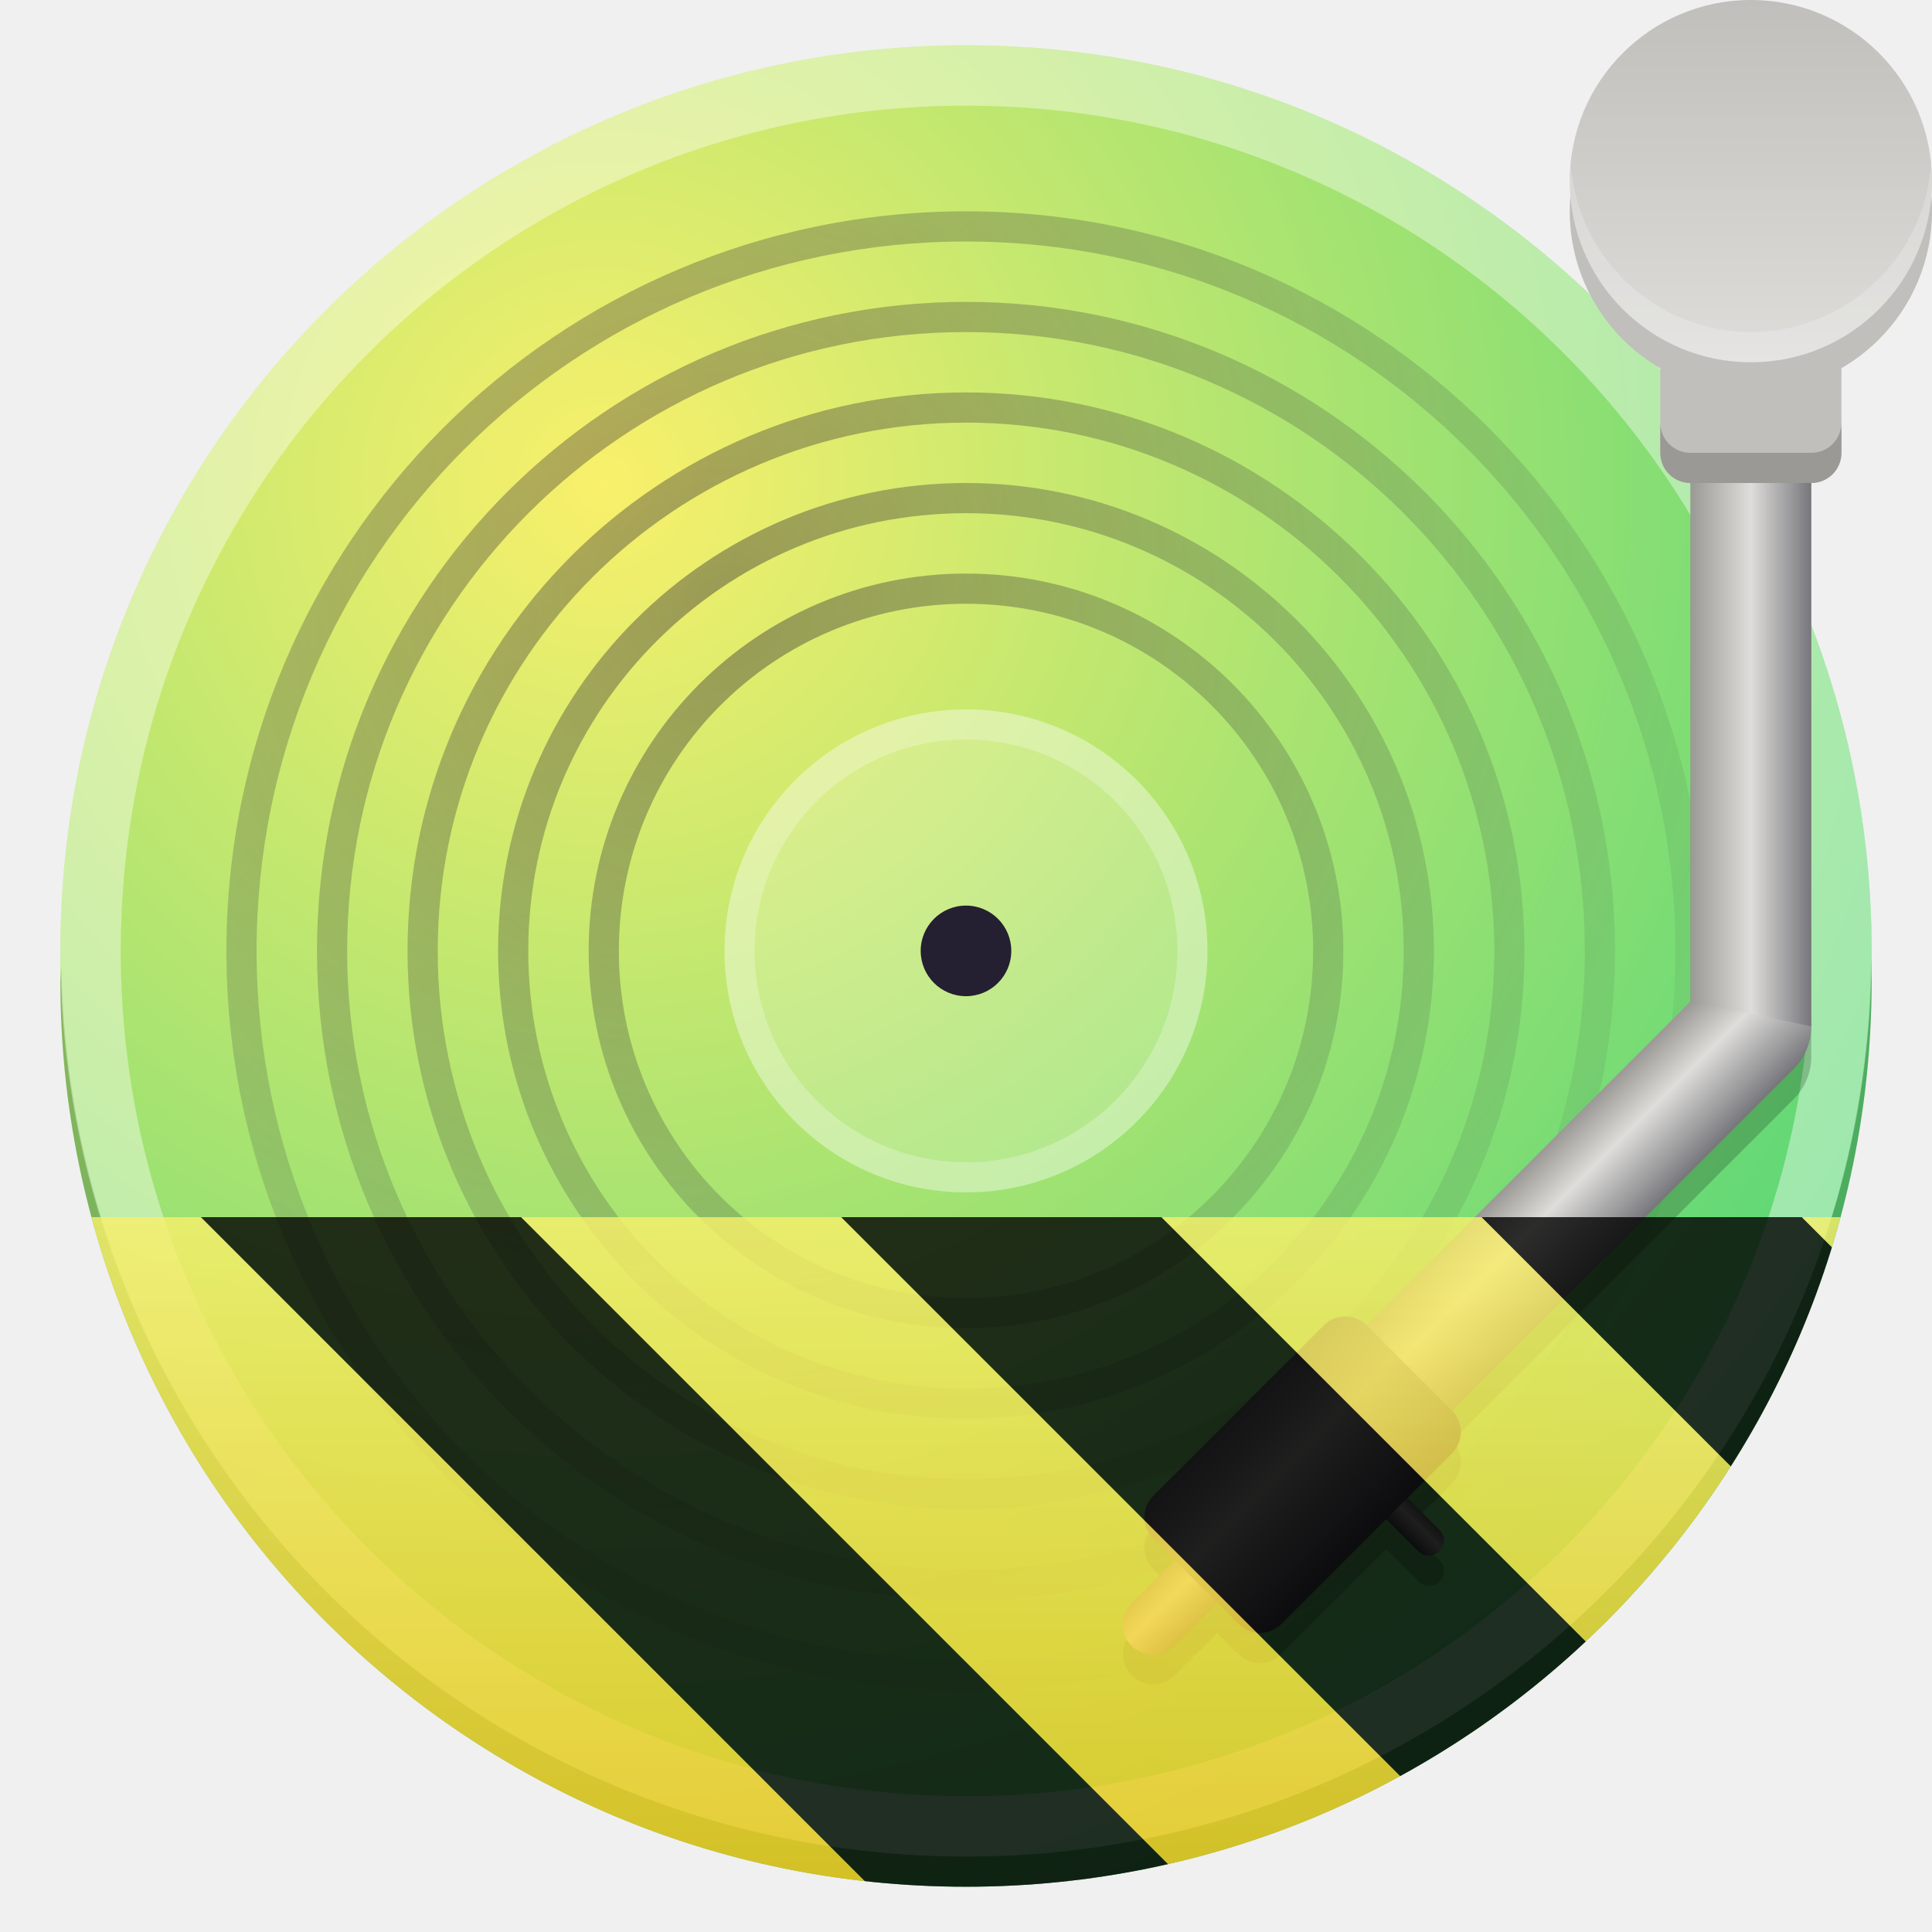
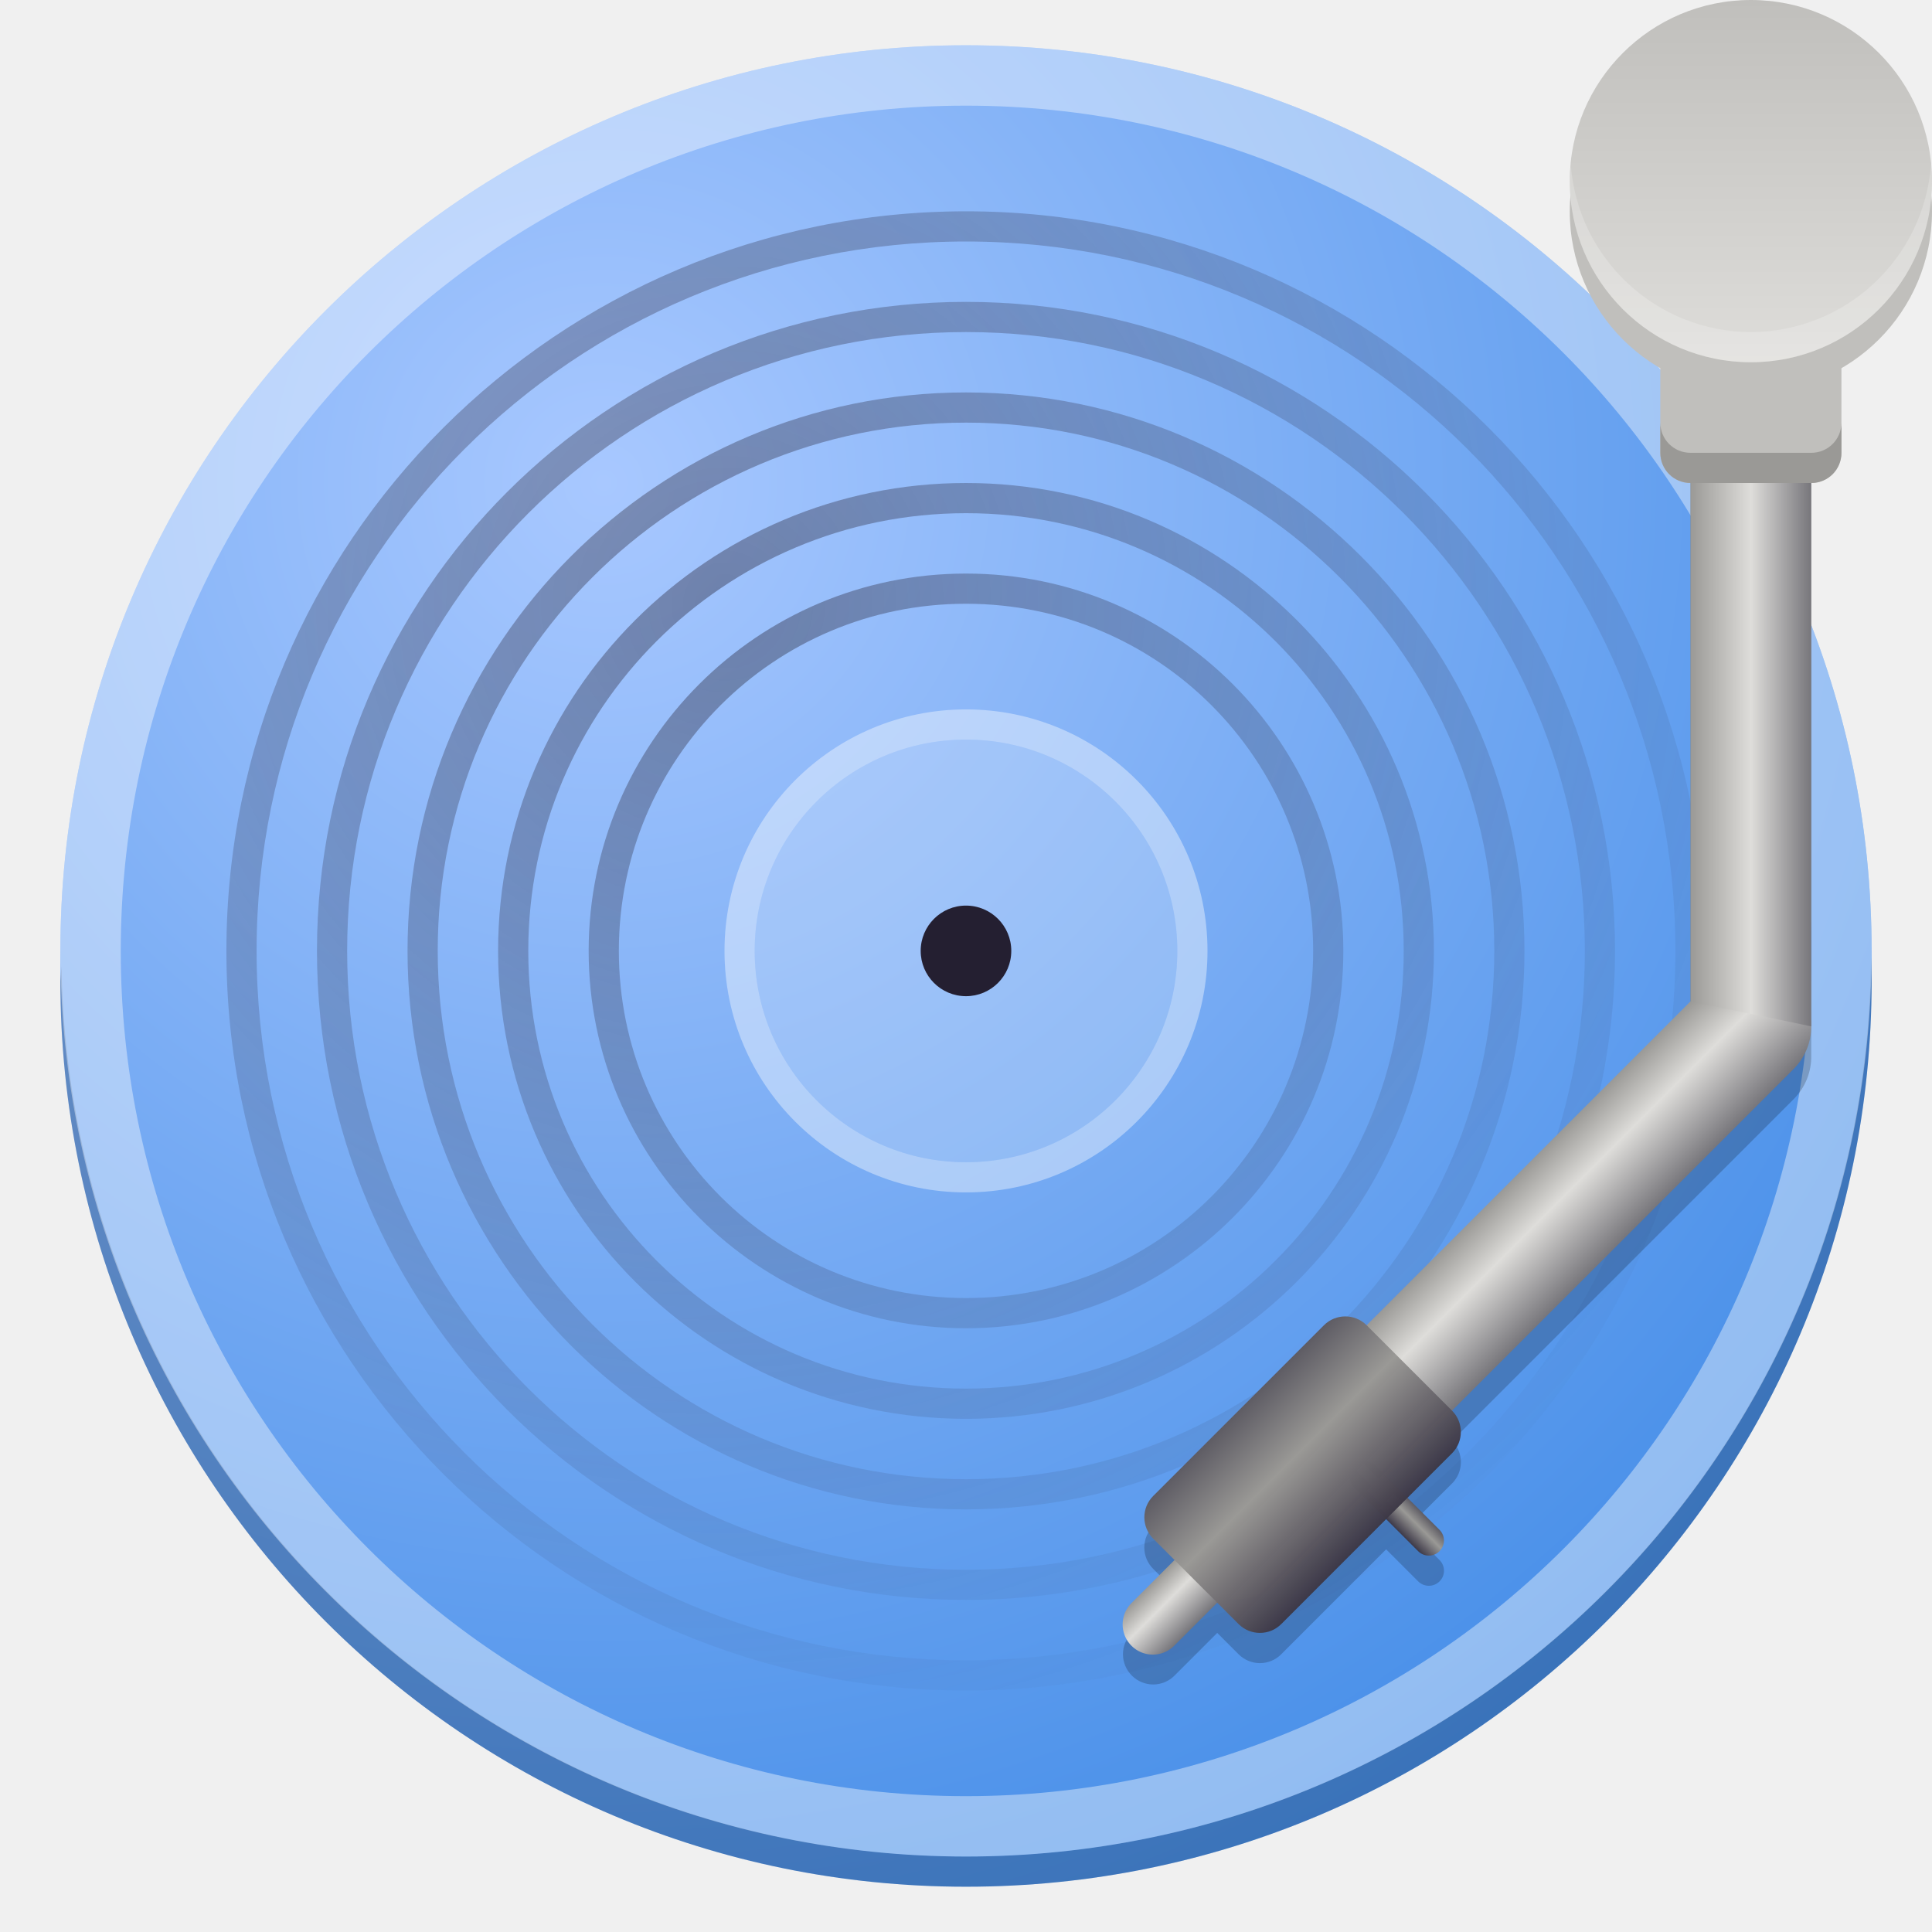
<svg xmlns="http://www.w3.org/2000/svg" xmlns:xlink="http://www.w3.org/1999/xlink" height="128" width="128">
  <linearGradient id="a" gradientUnits="userSpaceOnUse">
-     <stop offset="0" stop-color="#f9f06b" />
-     <stop offset="1" stop-color="#33d17a" />
+     <stop offset="0" stop-color="#a8c8ff" />
+     <stop offset="1" stop-color="#3584e4" />
  </linearGradient>
-   <radialGradient id="f" cx="40" cy="34" r="120" xlink:href="#a" />
-   <radialGradient id="g" cx="40" cy="32" r="120" xlink:href="#a" />
-   <radialGradient id="h" cx="48" cy="40" gradientUnits="userSpaceOnUse" r="80">
+   <radialGradient id="c" cx="40" cy="34" r="120" xlink:href="#a" />
+   <radialGradient id="d" cx="40" cy="32" r="120" xlink:href="#a" />
+   <radialGradient id="e" cx="48" cy="40" gradientUnits="userSpaceOnUse" r="80">
    <stop offset="0" stop-color="#241f31" stop-opacity=".4" />
    <stop offset="1" stop-color="#241f31" stop-opacity="0" />
  </radialGradient>
  <linearGradient id="b" gradientUnits="userSpaceOnUse">
    <stop offset="0" stop-color="#9a9996" />
    <stop offset=".4" stop-color="#deddda" />
    <stop offset="1" stop-color="#77767b" />
  </linearGradient>
-   <linearGradient id="i" gradientTransform="rotate(45 207.74 106) scale(1 .77778)" x1="112" x2="120" xlink:href="#b" y1="216" y2="216" />
-   <linearGradient id="j" gradientTransform="matrix(1 0 0 .88889 0 -152)" gradientUnits="userSpaceOnUse" x1="112" x2="120" y1="216" y2="216">
+   <linearGradient id="f" gradientTransform="rotate(45 207.74 106) scale(1 .77778)" x1="112" x2="120" xlink:href="#b" y1="216" y2="216" />
+   <linearGradient id="g" gradientTransform="matrix(1 0 0 .88889 0 -152)" gradientUnits="userSpaceOnUse" x1="112" x2="120" y1="216" y2="216">
    <stop offset="0" stop-color="#9a9996" />
    <stop offset=".5" stop-color="#deddda" />
    <stop offset="1" stop-color="#77767b" />
  </linearGradient>
-   <linearGradient id="k" gradientUnits="userSpaceOnUse" x1="116" x2="116" y1="0" y2="24">
+   <linearGradient id="h" gradientUnits="userSpaceOnUse" x1="116" x2="116" y1="0" y2="24">
    <stop offset="0" stop-color="#c0bfbc" />
    <stop offset="1" stop-color="#deddda" />
  </linearGradient>
-   <linearGradient id="l" gradientTransform="rotate(45 674.34 324.728) scale(1 2)" x1="96" x2="100" xlink:href="#b" y1="295" y2="295" />
-   <linearGradient id="m" gradientTransform="rotate(-45 -1.087 156.34) scale(1 .66667)" gradientUnits="userSpaceOnUse" x1="104" x2="106" y1="274" y2="274">
+   <linearGradient id="i" gradientTransform="rotate(45 674.34 324.728) scale(1 2)" x1="96" x2="100" xlink:href="#b" y1="295" y2="295" />
+   <linearGradient id="j" gradientTransform="rotate(-45 -1.087 156.34) scale(1 .66667)" gradientUnits="userSpaceOnUse" x1="104" x2="106" y1="274" y2="274">
    <stop offset="0" stop-color="#3d3846" stop-opacity=".98" />
    <stop offset=".6" stop-color="#9a9996" />
    <stop offset="1" stop-color="#5e5c64" />
  </linearGradient>
-   <linearGradient id="n" gradientTransform="rotate(45 211.037 -84.586)" gradientUnits="userSpaceOnUse" x1="245.73" x2="257.73" y1="132.51" y2="132.51">
+   <linearGradient id="k" gradientTransform="rotate(45 211.037 -84.586)" gradientUnits="userSpaceOnUse" x1="245.73" x2="257.73" y1="132.51" y2="132.51">
    <stop offset="0" stop-color="#5e5c64" />
    <stop offset=".4" stop-color="#9a9996" />
    <stop offset="1" stop-color="#3d3846" stop-opacity=".98" />
  </linearGradient>
-   <clipPath id="e">
-     <path d="M0 0h128v128H0z" />
-   </clipPath>
-   <clipPath id="c">
-     <path d="M0 0h128v128H0z" />
-   </clipPath>
-   <filter id="d" height="100%" width="100%" x="0%" y="0%">
-     <feColorMatrix in="SourceGraphic" values="0 0 0 0 1 0 0 0 0 1 0 0 0 0 1 0 0 0 1 0" />
-   </filter>
-   <mask id="p">
-     <g clip-path="url(#c)" filter="url(#d)">
-       <g clip-path="url(#e)">
-         <path d="M124 65c0 33.137-26.863 60-60 60S4 98.137 4 65 30.863 5 64 5s60 26.863 60 60zm0 0" fill="url(#f)" />
-         <path d="M124 63c0 33.137-26.863 60-60 60S4 96.137 4 63 30.863 3 64 3s60 26.863 60 60zm0 0" fill="url(#g)" />
-         <path d="M123.96 63.512C123.685 96.434 96.927 122.98 64 123c-32.723-.035-59.383-26.281-59.93-59-.023.332-.05.668-.07 1 0 33.137 26.863 60 60 60s60-26.863 60-60a94.58 94.58 0 0 0-.035-1.488zm0 0" fill-opacity=".2" />
-         <path d="M64 47c-8.836 0-16 7.164-16 16s7.164 16 16 16 16-7.164 16-16-7.164-16-16-16zm0 2c7.73 0 14 6.27 14 14s-6.27 14-14 14-14-6.27-14-14 6.27-14 14-14zm0 0" fill="#fff" fill-opacity=".4" />
-         <path d="M78 63c0 7.73-6.27 14-14 14s-14-6.27-14-14 6.27-14 14-14 14 6.27 14 14zm0 0" fill="#fff" fill-opacity=".2" />
-         <path d="M67 63a3 3 0 1 1-6.002-.002A3 3 0 0 1 67 63zm0 0" fill="#241f31" />
-         <path d="M64 14c-27.05 0-49 21.95-49 49s21.95 49 49 49 49-21.95 49-49-21.95-49-49-49zm0 2c25.969 0 47 21.031 47 47s-21.031 47-47 47-47-21.031-47-47 21.031-47 47-47zm0 0" fill="url(#h)" />
-         <path d="M64 20c-23.738 0-43 19.262-43 43s19.262 43 43 43 43-19.262 43-43-19.262-43-43-43zm0 2c22.656 0 41 18.344 41 41s-18.344 41-41 41-41-18.344-41-41 18.344-41 41-41zm0 0" fill="url(#h)" />
-         <path d="M64 26c-20.422 0-37 16.578-37 37s16.578 37 37 37 37-16.578 37-37-16.578-37-37-37zm0 2c19.34 0 35 15.66 35 35S83.34 98 64 98 29 82.34 29 63s15.66-35 35-35zm0 0" fill="url(#h)" />
-         <path d="M64 32c-17.11 0-31 13.89-31 31s13.89 31 31 31 31-13.89 31-31-13.89-31-31-31zm0 2c16.027 0 29 12.973 29 29S80.027 92 64 92 35 79.027 35 63s12.973-29 29-29zm0 0" fill="url(#h)" />
-         <path d="M64 38c-13.797 0-25 11.203-25 25s11.203 25 25 25 25-11.203 25-25-11.203-25-25-25zm0 2c12.715 0 23 10.285 23 23S76.715 86 64 86 41 75.715 41 63s10.285-23 23-23zm0 0" fill="url(#h)" />
-         <path d="M64 3C30.863 3 4 29.863 4 63s26.863 60 60 60 60-26.863 60-60S97.137 3 64 3zm0 4c30.93 0 56 25.07 56 56s-25.07 56-56 56S8 93.93 8 63 33.07 7 64 7zm0 0" fill="#fff" fill-opacity=".4" />
-         <path d="M116 10c-2.215 0-4 1.785-4 4v54.344L90.547 89.797a2.004 2.004 0 0 0-2.832 0l-11.313 11.316a1.992 1.992 0 0 0 0 2.828l1.414 1.414-2.828 2.829a1.992 1.992 0 0 0 0 2.828 1.992 1.992 0 0 0 2.828 0l2.829-2.828 1.414 1.414a1.992 1.992 0 0 0 2.828 0l6.949-6.95 2.121 2.122c.395.39 1.023.39 1.418 0a.996.996 0 0 0-.004-1.415l-2.121-2.12 2.95-2.95a1.996 1.996 0 0 0 .003-2.828l22.625-22.629A3.979 3.979 0 0 0 120 69.926V14c0-2.215-1.785-4-4-4zm0 0" fill-opacity=".2" />
-         <path d="M128 14c0 6.629-5.371 12-12 12s-12-5.371-12-12 5.371-12 12-12 12 5.371 12 12zm0 0" fill="#c0bfbc" />
-         <path d="M118.828 65.172a3.999 3.999 0 0 1 0 5.656L84.887 104.77c-1.563 1.562-4.094 1.562-5.657 0s-1.562-4.094 0-5.657l33.942-33.941a3.999 3.999 0 0 1 5.656 0zm0 0" fill="url(#i)" />
-         <path d="M116 8c-2.215 0-4 1.785-4 4v54.344L120 68V12c0-2.215-1.785-4-4-4zm0 0" fill="url(#j)" />
-         <path d="M112 20h8c1.105 0 2 .895 2 2v8c0 1.105-.895 2-2 2h-8c-1.105 0-2-.895-2-2v-8c0-1.105.895-2 2-2zm0 0" fill="#c0bfbc" />
-         <path d="M128 12c0 6.629-5.371 12-12 12s-12-5.371-12-12 5.371-12 12-12 12 5.371 12 12zm0 0" fill="url(#k)" />
-         <path d="M127.941 10.824C127.508 17.105 122.297 21.984 116 22c-6.227-.016-11.41-4.793-11.926-11-.039.332-.062.664-.074 1 0 6.629 5.371 12 12 12s12-5.371 12-12c0-.395-.02-.785-.059-1.176zm0 0" fill="#fff" fill-opacity=".2" />
-         <path d="M110 28v2c0 1.11.89 2 2 2h8c1.11 0 2-.89 2-2v-2c0 1.11-.89 2-2 2h-8c-1.11 0-2-.89-2-2zm0 0" fill="#9a9996" />
-         <path d="M83.473 100.527a2 2 0 0 1 0 2.828l-5.657 5.657a2 2 0 1 1-2.828-2.828l5.657-5.657a2 2 0 0 1 2.828 0zm0 0" fill="url(#l)" />
-         <path d="M89.715 97.113a1 1 0 0 1 1.414 0l4.242 4.242a1 1 0 1 1-1.414 1.415l-4.242-4.243a1 1 0 0 1 0-1.414zm0 0" fill="url(#m)" />
-         <path d="m90.543 87.8 5.656 5.657a2 2 0 0 1 0 2.828l-11.312 11.313a2 2 0 0 1-2.828 0l-5.657-5.657a2 2 0 0 1 0-2.828l11.313-11.312a2 2 0 0 1 2.828 0zm0 0" fill="url(#n)" />
-       </g>
-     </g>
-   </mask>
-   <mask id="r">
-     <g filter="url(#d)">
-       <path fill-opacity=".8" d="M0 0h128v128H0z" />
-     </g>
-   </mask>
-   <linearGradient id="s" gradientTransform="matrix(0 .37 -.98462 0 295.385 -30.36)" gradientUnits="userSpaceOnUse" x1="300" x2="428" y1="235" y2="235">
-     <stop offset="0" stop-color="#f9f06b" />
-     <stop offset="1" stop-color="#f5c211" />
-   </linearGradient>
-   <clipPath id="q">
-     <path d="M0 0h128v128H0z" />
-   </clipPath>
-   <clipPath id="o">
-     <path d="M0 0h128v128H0z" />
-   </clipPath>
-   <path d="M124 65c0 33.137-26.863 60-60 60S4 98.137 4 65 30.863 5 64 5s60 26.863 60 60zm0 0" fill="url(#f)" />
-   <path d="M124 63c0 33.137-26.863 60-60 60S4 96.137 4 63 30.863 3 64 3s60 26.863 60 60zm0 0" fill="url(#g)" />
+   <path d="M124 65c0 33.137-26.863 60-60 60S4 98.137 4 65 30.863 5 64 5s60 26.863 60 60zm0 0" fill="url(#c)" />
+   <path d="M124 63c0 33.137-26.863 60-60 60S4 96.137 4 63 30.863 3 64 3s60 26.863 60 60zm0 0" fill="url(#d)" />
  <path d="M123.96 63.512C123.685 96.434 96.927 122.98 64 123c-32.723-.035-59.383-26.281-59.93-59-.023.332-.05.668-.07 1 0 33.137 26.863 60 60 60s60-26.863 60-60a94.58 94.58 0 0 0-.035-1.488zm0 0" fill-opacity=".2" />
  <path d="M64 47c-8.836 0-16 7.164-16 16s7.164 16 16 16 16-7.164 16-16-7.164-16-16-16zm0 2c7.73 0 14 6.27 14 14s-6.27 14-14 14-14-6.27-14-14 6.27-14 14-14zm0 0" fill="#fff" fill-opacity=".4" />
  <path d="M78 63c0 7.73-6.27 14-14 14s-14-6.27-14-14 6.27-14 14-14 14 6.27 14 14zm0 0" fill="#fff" fill-opacity=".2" />
  <path d="M67 63a3 3 0 1 1-6.002-.002A3 3 0 0 1 67 63zm0 0" fill="#241f31" />
-   <g fill="url(#h)">
+   <g fill="url(#e)">
    <path d="M64 14c-27.05 0-49 21.95-49 49s21.95 49 49 49 49-21.95 49-49-21.95-49-49-49zm0 2c25.969 0 47 21.031 47 47s-21.031 47-47 47-47-21.031-47-47 21.031-47 47-47zm0 0" />
    <path d="M64 20c-23.738 0-43 19.262-43 43s19.262 43 43 43 43-19.262 43-43-19.262-43-43-43zm0 2c22.656 0 41 18.344 41 41s-18.344 41-41 41-41-18.344-41-41 18.344-41 41-41zm0 0" />
    <path d="M64 26c-20.422 0-37 16.578-37 37s16.578 37 37 37 37-16.578 37-37-16.578-37-37-37zm0 2c19.34 0 35 15.66 35 35S83.34 98 64 98 29 82.34 29 63s15.66-35 35-35zm0 0" />
    <path d="M64 32c-17.11 0-31 13.89-31 31s13.89 31 31 31 31-13.89 31-31-13.89-31-31-31zm0 2c16.027 0 29 12.973 29 29S80.027 92 64 92 35 79.027 35 63s12.973-29 29-29zm0 0" />
    <path d="M64 38c-13.797 0-25 11.203-25 25s11.203 25 25 25 25-11.203 25-25-11.203-25-25-25zm0 2c12.715 0 23 10.285 23 23S76.715 86 64 86 41 75.715 41 63s10.285-23 23-23zm0 0" />
  </g>
  <path d="M64 3C30.863 3 4 29.863 4 63s26.863 60 60 60 60-26.863 60-60S97.137 3 64 3zm0 4c30.93 0 56 25.07 56 56s-25.07 56-56 56S8 93.93 8 63 33.07 7 64 7zm0 0" fill="#fff" fill-opacity=".4" />
  <path d="M116 10c-2.215 0-4 1.785-4 4v54.344L90.547 89.797a2.004 2.004 0 0 0-2.832 0l-11.313 11.316a1.992 1.992 0 0 0 0 2.828l1.414 1.414-2.828 2.829a1.992 1.992 0 0 0 0 2.828 1.992 1.992 0 0 0 2.828 0l2.829-2.828 1.414 1.414a1.992 1.992 0 0 0 2.828 0l6.949-6.95 2.121 2.122c.395.39 1.023.39 1.418 0a.996.996 0 0 0-.004-1.415l-2.121-2.12 2.95-2.95a1.996 1.996 0 0 0 .003-2.828l22.625-22.629A3.979 3.979 0 0 0 120 69.926V14c0-2.215-1.785-4-4-4zm0 0" fill-opacity=".2" />
  <path d="M128 14c0 6.629-5.371 12-12 12s-12-5.371-12-12 5.371-12 12-12 12 5.371 12 12zm0 0" fill="#c0bfbc" />
-   <path d="M118.828 65.172a3.999 3.999 0 0 1 0 5.656L84.887 104.77c-1.563 1.562-4.094 1.562-5.657 0s-1.562-4.094 0-5.657l33.942-33.941a3.999 3.999 0 0 1 5.656 0zm0 0" fill="url(#i)" />
-   <path d="M116 8c-2.215 0-4 1.785-4 4v54.344L120 68V12c0-2.215-1.785-4-4-4zm0 0" fill="url(#j)" />
+   <path d="M118.828 65.172a3.999 3.999 0 0 1 0 5.656L84.887 104.77c-1.563 1.562-4.094 1.562-5.657 0s-1.562-4.094 0-5.657l33.942-33.941a3.999 3.999 0 0 1 5.656 0zm0 0" fill="url(#f)" />
+   <path d="M116 8c-2.215 0-4 1.785-4 4v54.344L120 68V12c0-2.215-1.785-4-4-4zm0 0" fill="url(#g)" />
  <path d="M112 20h8c1.105 0 2 .895 2 2v8c0 1.105-.895 2-2 2h-8c-1.105 0-2-.895-2-2v-8c0-1.105.895-2 2-2zm0 0" fill="#c0bfbc" />
-   <path d="M128 12c0 6.629-5.371 12-12 12s-12-5.371-12-12 5.371-12 12-12 12 5.371 12 12zm0 0" fill="url(#k)" />
+   <path d="M128 12c0 6.629-5.371 12-12 12s-12-5.371-12-12 5.371-12 12-12 12 5.371 12 12zm0 0" fill="url(#h)" />
  <path d="M127.941 10.824C127.508 17.105 122.297 21.984 116 22c-6.227-.016-11.41-4.793-11.926-11-.039.332-.062.664-.074 1 0 6.629 5.371 12 12 12s12-5.371 12-12c0-.395-.02-.785-.059-1.176zm0 0" fill="#fff" fill-opacity=".2" />
  <path d="M110 28v2c0 1.11.89 2 2 2h8c1.11 0 2-.89 2-2v-2c0 1.11-.89 2-2 2h-8c-1.11 0-2-.89-2-2zm0 0" fill="#9a9996" />
-   <path d="M83.473 100.527a2 2 0 0 1 0 2.828l-5.657 5.657a2 2 0 1 1-2.828-2.828l5.657-5.657a2 2 0 0 1 2.828 0zm0 0" fill="url(#l)" />
-   <path d="M89.715 97.113a1 1 0 0 1 1.414 0l4.242 4.242a1 1 0 1 1-1.414 1.415l-4.242-4.243a1 1 0 0 1 0-1.414zm0 0" fill="url(#m)" />
-   <path d="m90.543 87.8 5.656 5.657a2 2 0 0 1 0 2.828l-11.312 11.313a2 2 0 0 1-2.828 0l-5.657-5.657a2 2 0 0 1 0-2.828l11.313-11.312a2 2 0 0 1 2.828 0zm0 0" fill="url(#n)" />
-   <g clip-path="url(#o)" mask="url(#p)">
-     <g clip-path="url(#q)" mask="url(#r)">
-       <path d="M128 80.64V128H0V80.64zm0 0" fill="url(#s)" />
-       <path d="M13.309 80.64 60.664 128H81.88l-47.36-47.36zm42.421 0L103.094 128h21.215L76.945 80.64zm42.43 0L128 110.48V89.27l-8.629-8.63zM0 88.548v21.215L18.238 128h21.215zm0 0" />
-     </g>
-   </g>
+   <path d="M83.473 100.527a2 2 0 0 1 0 2.828l-5.657 5.657a2 2 0 1 1-2.828-2.828l5.657-5.657a2 2 0 0 1 2.828 0zm0 0" fill="url(#i)" />
+   <path d="M89.715 97.113a1 1 0 0 1 1.414 0l4.242 4.242a1 1 0 1 1-1.414 1.415l-4.242-4.243a1 1 0 0 1 0-1.414zm0 0" fill="url(#j)" />
+   <path d="m90.543 87.8 5.656 5.657a2 2 0 0 1 0 2.828l-11.312 11.313a2 2 0 0 1-2.828 0l-5.657-5.657a2 2 0 0 1 0-2.828l11.313-11.312a2 2 0 0 1 2.828 0zm0 0" fill="url(#k)" />
</svg>
